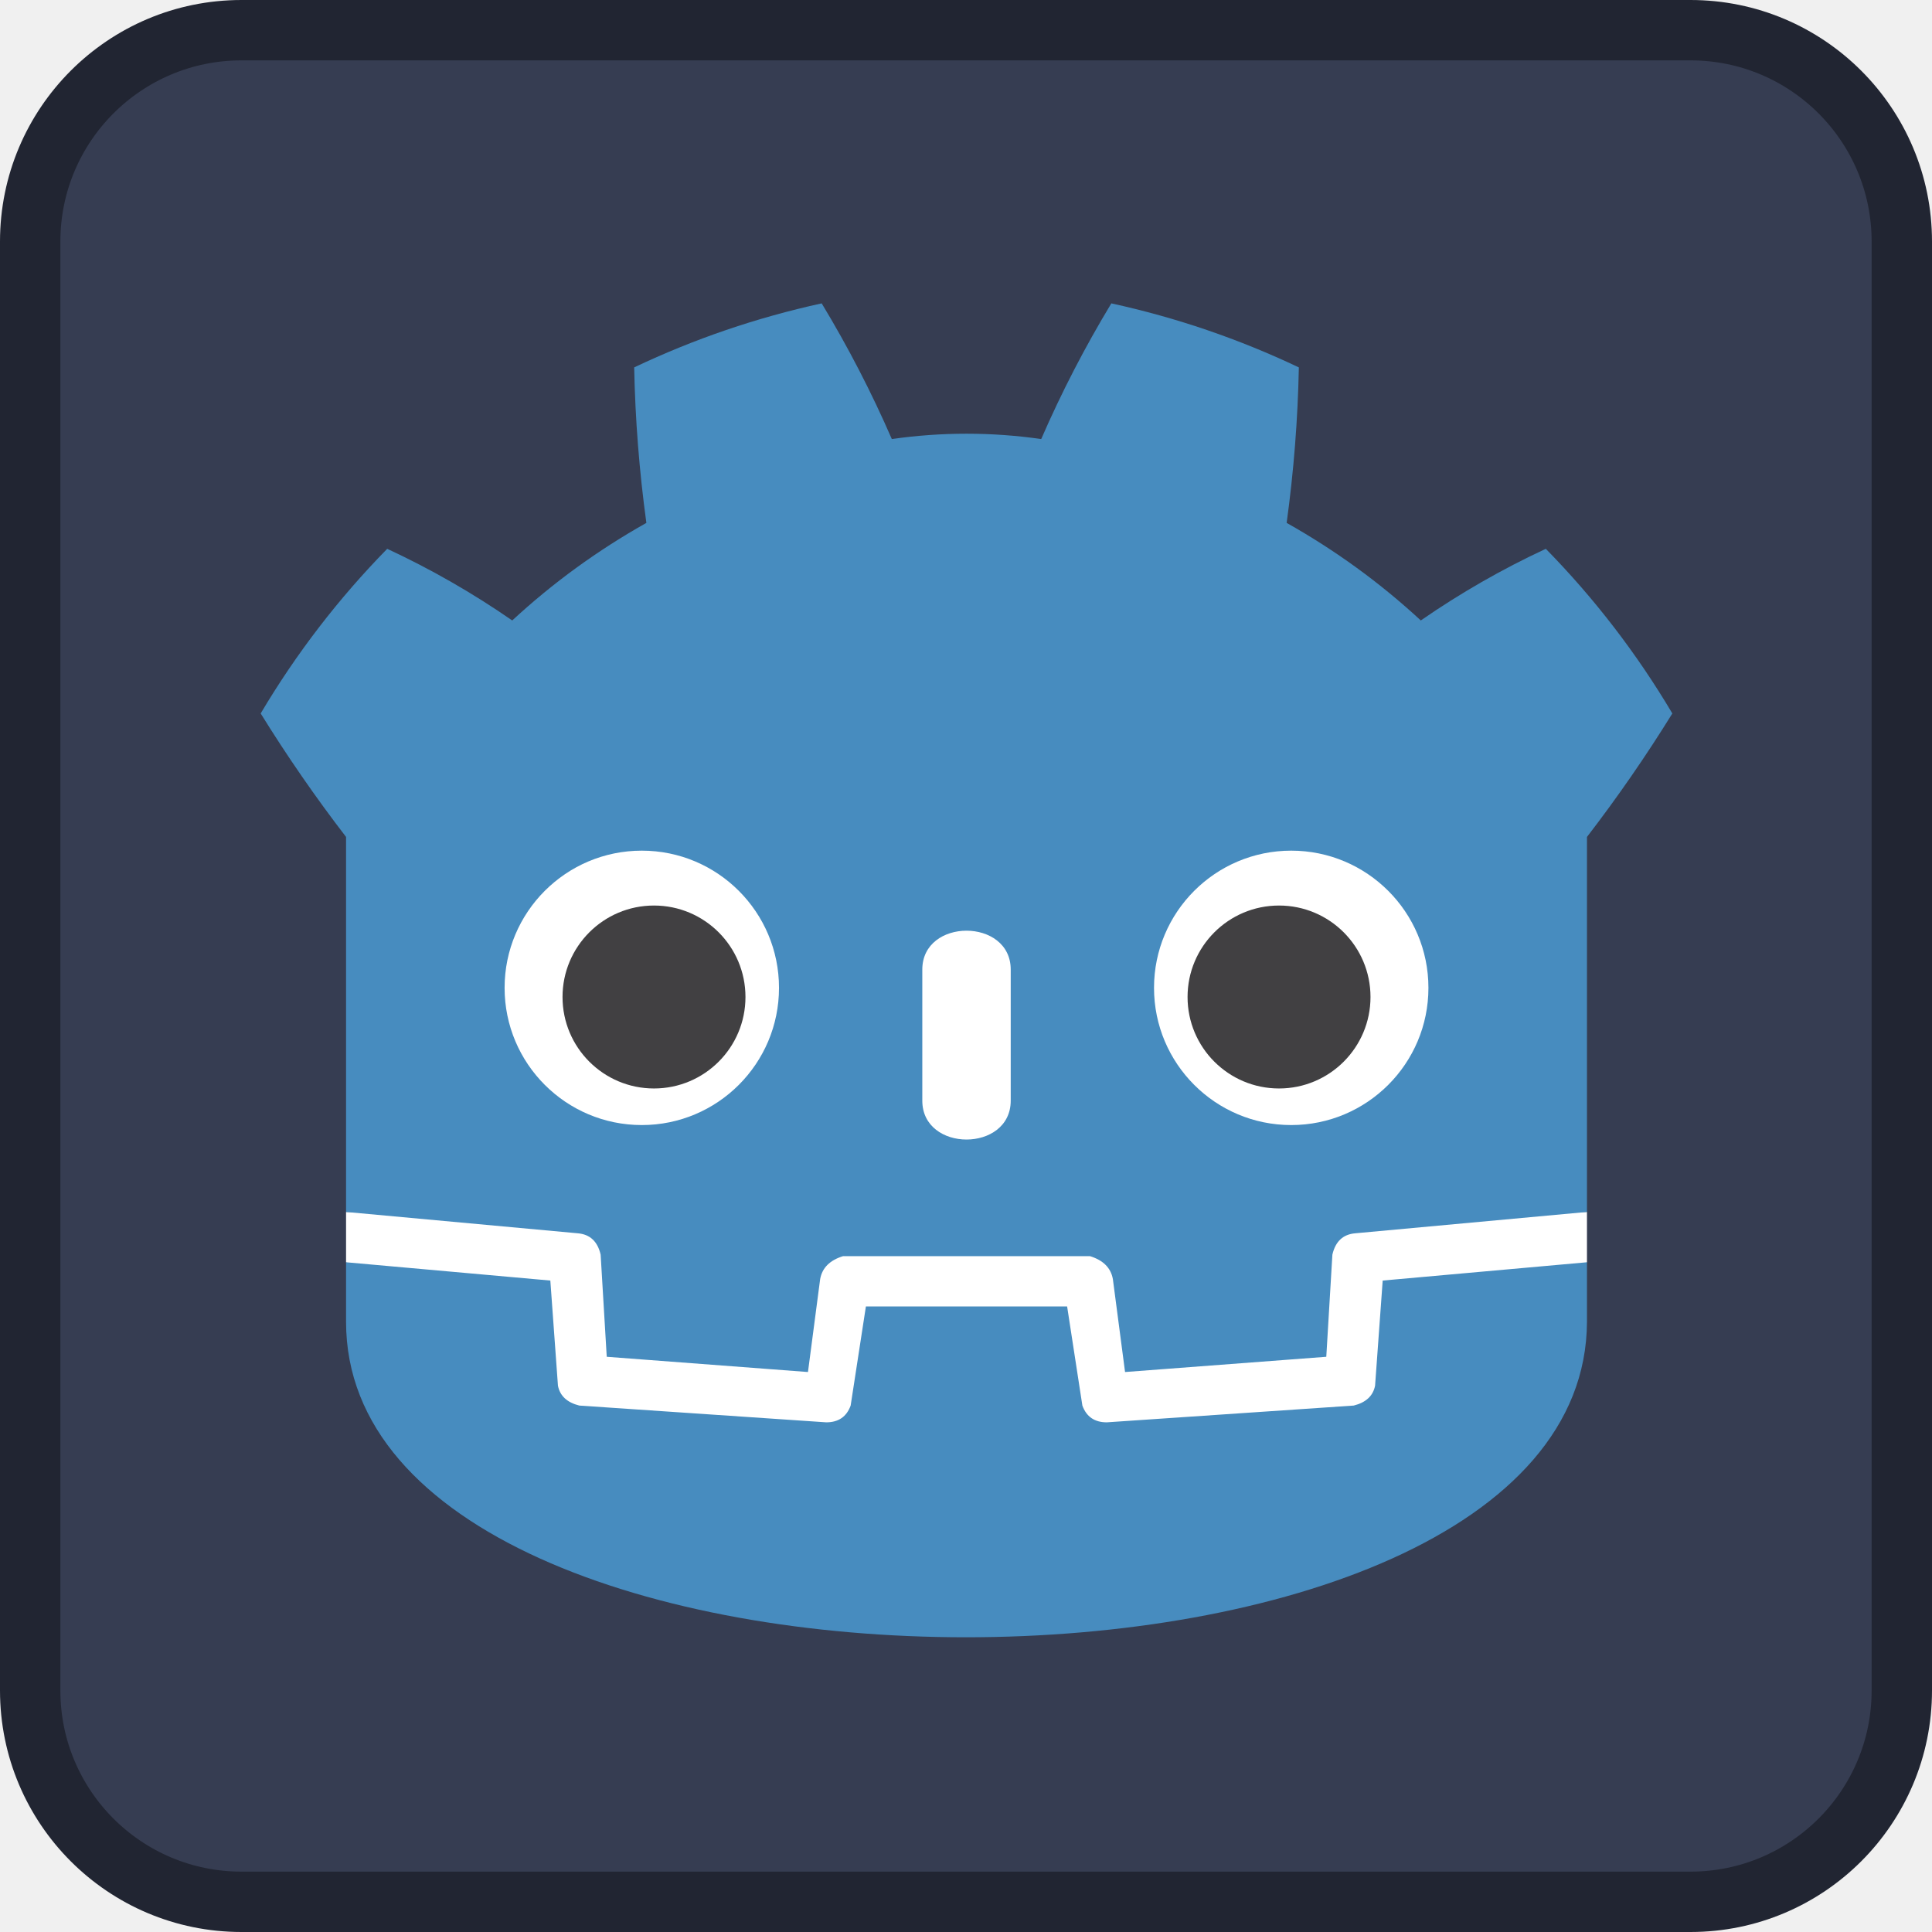
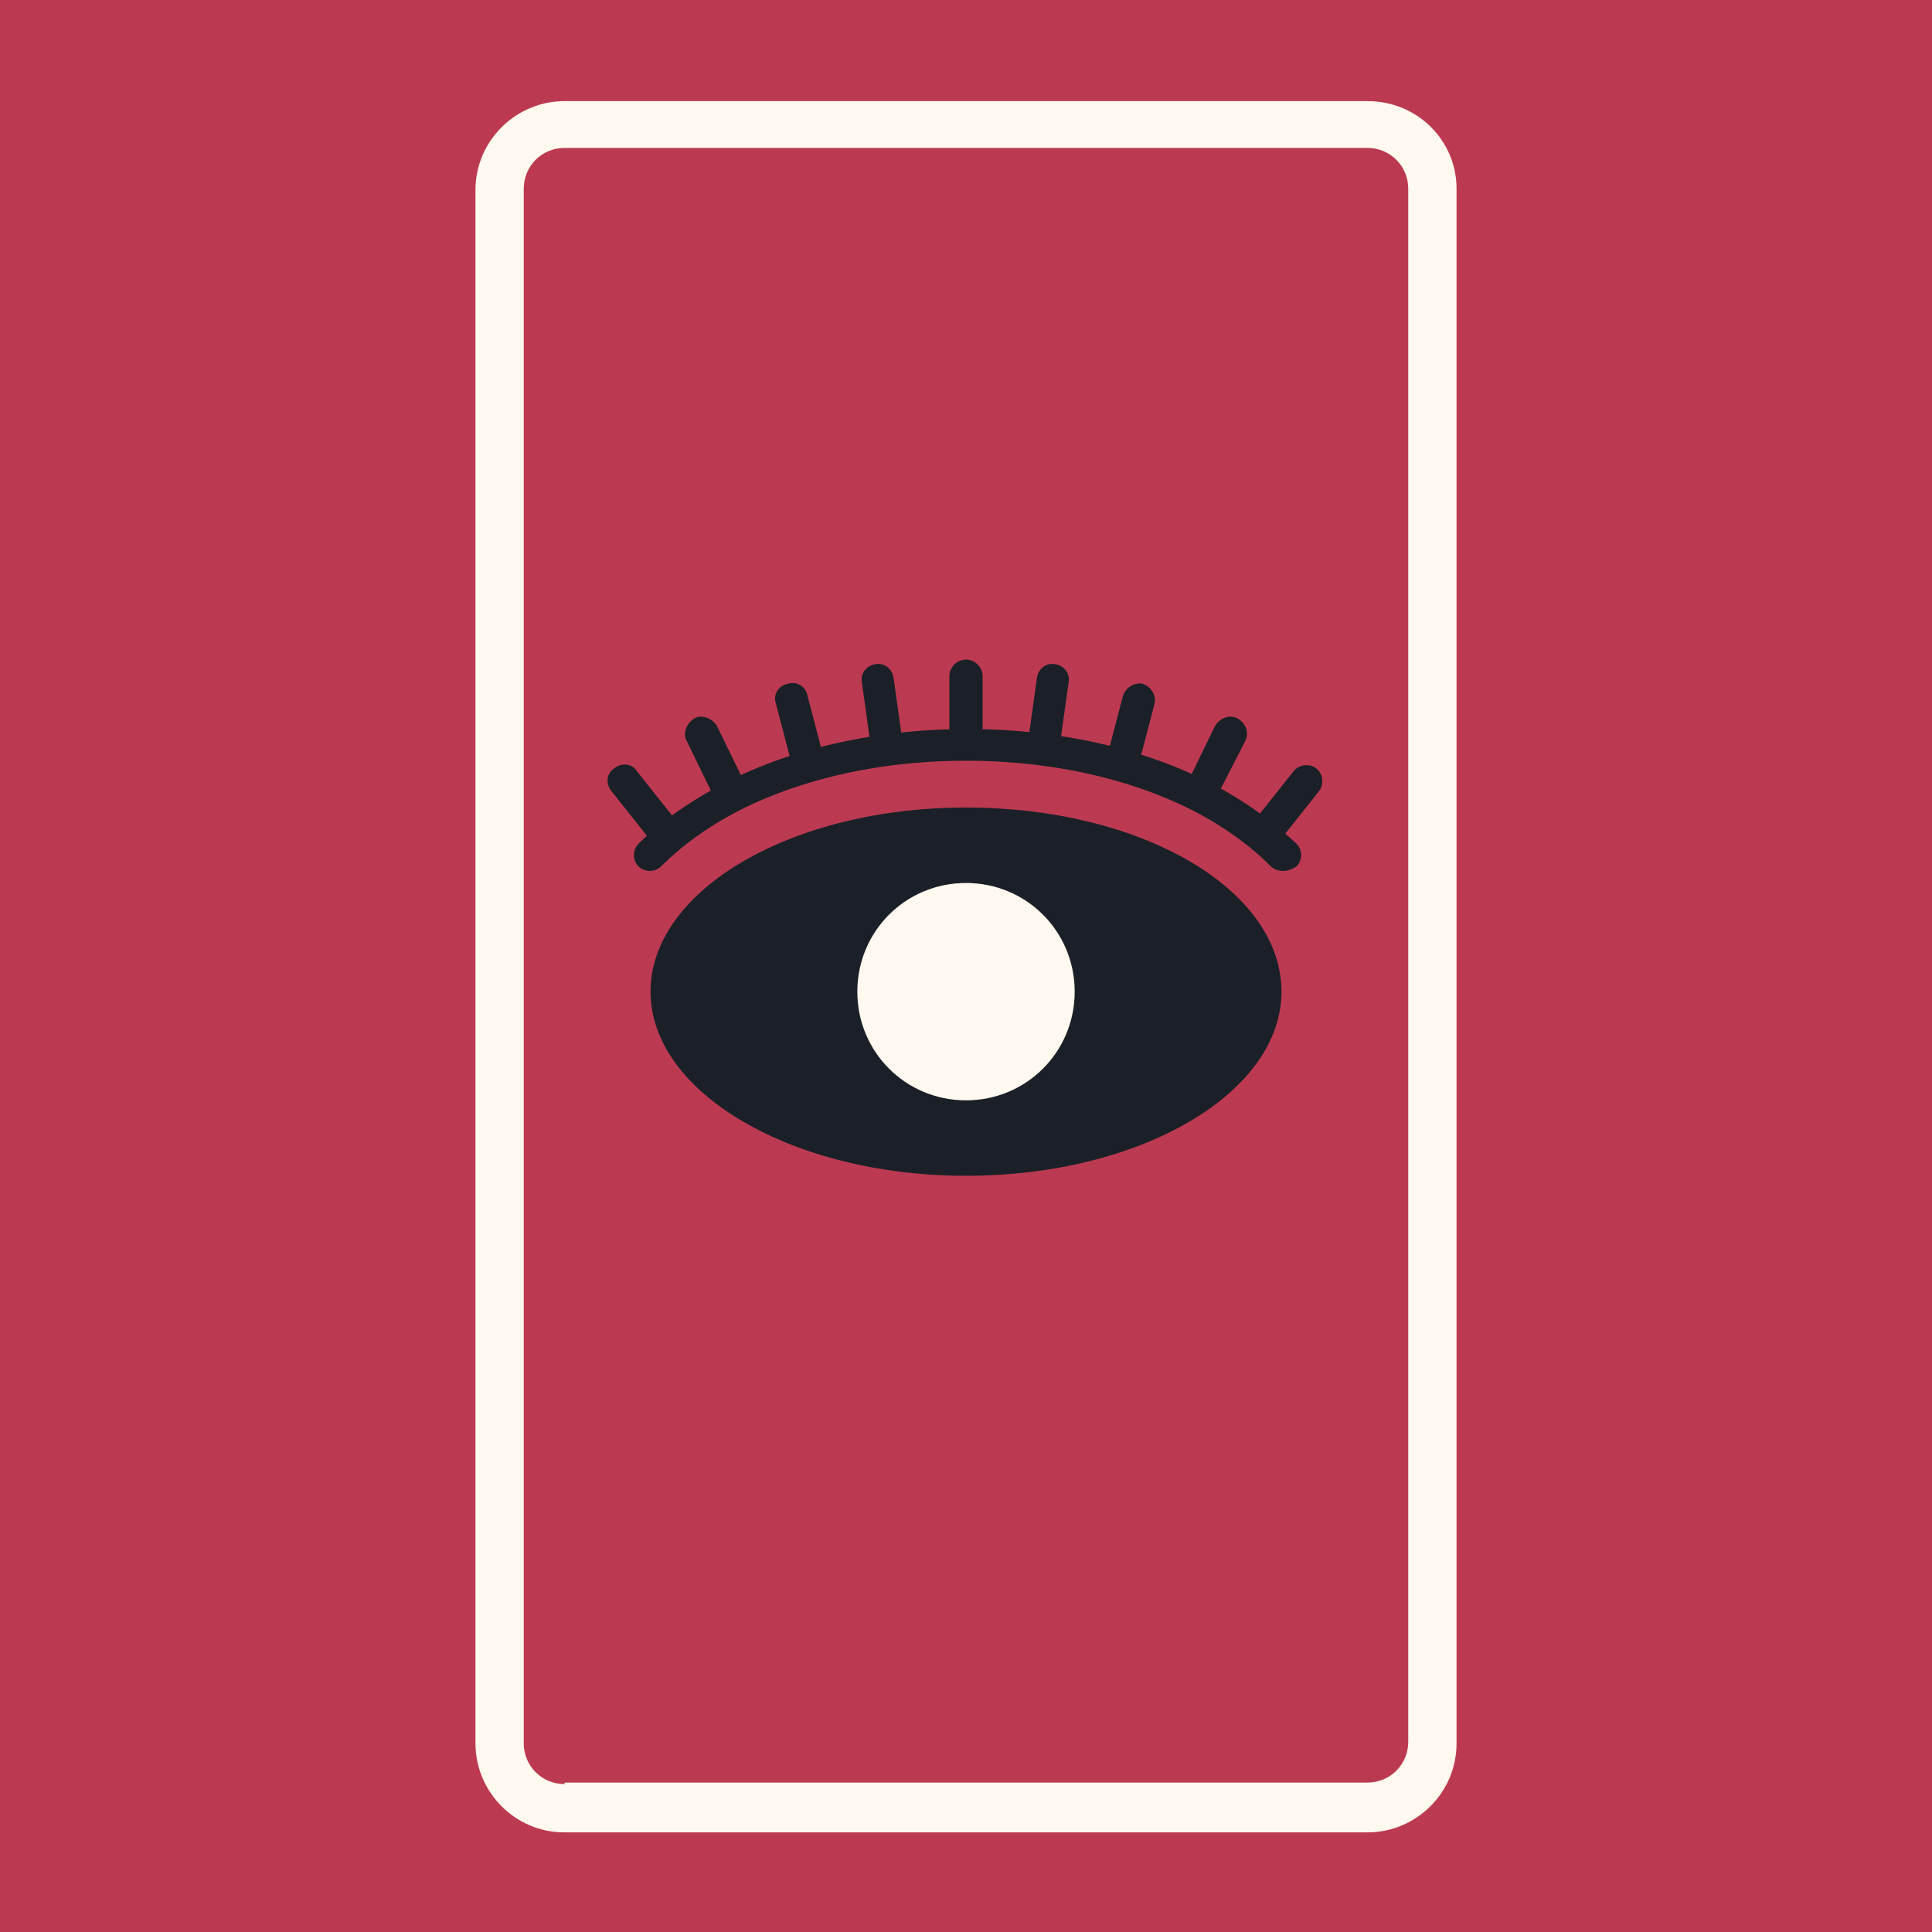
- <svg xmlns="http://www.w3.org/2000/svg" width="128" height="128">
-   <rect width="124" height="124" x="2" y="2" fill="#363d52" stroke="#212532" stroke-width="4" rx="14" />
-   <g fill="#fff" transform="translate(12.322 12.322)scale(.101)">
-     <path d="M105 673v33q407 354 814 0v-33z" />
-     <path fill="#478cbf" d="m105 673 152 14q12 1 15 14l4 67 132 10 8-61q2-11 15-15h162q13 4 15 15l8 61 132-10 4-67q3-13 15-14l152-14V427q30-39 56-81-35-59-83-108-43 20-82 47-40-37-88-64 7-51 8-102-59-28-123-42-26 43-46 89-49-7-98 0-20-46-46-89-64 14-123 42 1 51 8 102-48 27-88 64-39-27-82-47-48 49-83 108 26 42 56 81zm0 33v39c0 276 813 276 814 0v-39l-134 12-5 69q-2 10-14 13l-162 11q-12 0-16-11l-10-65H446l-10 65q-4 11-16 11l-162-11q-12-3-14-13l-5-69z" />
-     <path d="M483 600c0 34 58 34 58 0v-86c0-34-58-34-58 0z" />
-     <circle cx="725" cy="526" r="90" />
-     <circle cx="299" cy="526" r="90" />
-   </g>
-   <g fill="#414042" transform="translate(12.322 12.322)scale(.101)">
-     <circle cx="307" cy="532" r="60" />
-     <circle cx="717" cy="532" r="60" />
+ <svg xmlns="http://www.w3.org/2000/svg" version="1.1" id="Calque_1" x="0px" y="0px" viewBox="0 0 128 128" style="enable-background:new 0 0 128 128;" xml:space="preserve">
+   <style type="text/css">
+ 	.st0{fill:#BC3A51;}
+ 	.st1{fill:#FFF9EF;}
+ 	.st2{fill:#1B2028;}
+ </style>
+   <rect class="st0" width="128" height="128" />
+   <path class="st1" d="M90.6,6.7C90.6,6.7,90.6,6.7,90.6,6.7C90.6,6.7,90.6,6.7,90.6,6.7H37.4c0,0,0,0,0,0c0,0,0,0,0,0  c-3.2,0-5.9,2.6-5.9,5.9v59.3v11v6.4v11v15.2c0,3.2,2.6,5.9,5.9,5.9c0,0,0,0,0,0c0,0,0,0,0,0h53.2c0,0,0,0,0,0c0,0,0,0,0,0  c3.2,0,5.9-2.6,5.9-5.9V56.2v-11v-6.4v-11V12.5C96.5,9.3,93.9,6.7,90.6,6.7z" />
+   <path class="st0" d="M37.4,118.2c-1.5,0-2.7-1.2-2.7-2.7V12.5c0-1.5,1.2-2.7,2.7-2.7h53.2c1.5,0,2.7,1.2,2.7,2.7v102.9  c0,1.5-1.2,2.7-2.7,2.7h0H37.4z" />
+   <g>
+     <path class="st2" d="M64,53.5c-11.6,0-20.9,5.5-20.9,12.2c0,6.7,9.4,12.2,20.9,12.2c11.6,0,20.9-5.5,20.9-12.2   C84.9,58.9,75.6,53.5,64,53.5z" />
+     <g>
+       <path class="st1" d="M64,58.5c-4,0-7.2,3.2-7.2,7.2s3.2,7.2,7.2,7.2c4,0,7.2-3.2,7.2-7.2S68,58.5,64,58.5z" />
+     </g>
+     <g>
+       <path class="st2" d="M85,57.7c-0.3,0-0.6-0.1-0.8-0.3c-1.1-1.1-2.4-2.1-3.9-3c-4.4-2.6-10.2-4-16.3-4c-6.1,0-11.9,1.4-16.3,4    c-1.5,0.9-2.8,1.9-3.9,3c-0.4,0.4-1.1,0.4-1.5,0c-0.4-0.4-0.4-1.1,0-1.5c1.2-1.2,2.7-2.3,4.4-3.3c4.7-2.8,10.9-4.3,17.4-4.3    c6.5,0,12.7,1.5,17.4,4.3c1.7,1,3.1,2.1,4.4,3.3c0.4,0.4,0.4,1.1,0,1.5C85.6,57.6,85.3,57.7,85,57.7z" />
+     </g>
+     <g>
+       <path class="st2" d="M64,50.2c-0.6,0-1.1-0.5-1.1-1.1v-4.3c0-0.6,0.5-1.1,1.1-1.1s1.1,0.5,1.1,1.1v4.3    C65.1,49.7,64.6,50.2,64,50.2z" />
+     </g>
+     <g>
+       <path class="st2" d="M69.2,50.4c-0.1,0-0.1,0-0.2,0c-0.6-0.1-1-0.6-0.9-1.2l0.6-4.3c0.1-0.6,0.6-1,1.2-0.9c0.6,0.1,1,0.6,0.9,1.2    l-0.6,4.3C70.2,50.1,69.7,50.4,69.2,50.4z" />
+     </g>
+     <g>
+       <path class="st2" d="M74.4,51.6c-0.1,0-0.2,0-0.3,0c-0.6-0.2-0.9-0.8-0.8-1.3l1.1-4.2c0.2-0.6,0.8-0.9,1.3-0.8    c0.6,0.2,0.9,0.8,0.8,1.3l-1.1,4.2C75.3,51.3,74.8,51.6,74.4,51.6z" />
+     </g>
+     <g>
+       <path class="st2" d="M79.6,53.6c-0.2,0-0.3,0-0.5-0.1c-0.5-0.3-0.8-0.9-0.5-1.5l1.9-3.9c0.3-0.5,0.9-0.8,1.5-0.5    c0.5,0.3,0.8,0.9,0.5,1.5L80.5,53C80.3,53.4,80,53.6,79.6,53.6z" />
+     </g>
+     <g>
+       <path class="st2" d="M83.9,56.2c-0.2,0-0.5-0.1-0.7-0.2c-0.5-0.4-0.5-1.1-0.2-1.5l2.7-3.4c0.4-0.5,1.1-0.5,1.5-0.2    c0.5,0.4,0.5,1.1,0.2,1.5l-2.7,3.4C84.5,56.1,84.2,56.2,83.9,56.2z" />
+     </g>
+     <g>
+       <path class="st2" d="M58.8,50.4c-0.5,0-1-0.4-1.1-0.9l-0.6-4.3C57,44.6,57.4,44.1,58,44c0.6-0.1,1.1,0.3,1.2,0.9l0.6,4.3    c0.1,0.6-0.3,1.1-0.9,1.2C58.9,50.4,58.9,50.4,58.8,50.4z" />
+     </g>
+     <g>
+       <path class="st2" d="M53.6,51.6c-0.5,0-0.9-0.3-1.1-0.8l-1.1-4.2c-0.2-0.6,0.2-1.2,0.8-1.3c0.6-0.2,1.2,0.2,1.3,0.8l1.1,4.2    c0.2,0.6-0.2,1.2-0.8,1.3C53.8,51.6,53.7,51.6,53.6,51.6z" />
+     </g>
+     <g>
+       <path class="st2" d="M48.4,53.6c-0.4,0-0.8-0.2-1-0.6l-1.9-3.9c-0.3-0.5,0-1.2,0.5-1.5c0.5-0.3,1.2,0,1.5,0.5l1.9,3.9    c0.3,0.5,0,1.2-0.5,1.5C48.8,53.6,48.6,53.6,48.4,53.6z" />
+     </g>
+     <g>
+       <path class="st2" d="M44.1,56.2c-0.3,0-0.6-0.1-0.9-0.4l-2.7-3.4c-0.4-0.5-0.3-1.2,0.2-1.5c0.5-0.4,1.2-0.3,1.5,0.2l2.7,3.4    c0.4,0.5,0.3,1.2-0.2,1.5C44.6,56.2,44.4,56.2,44.1,56.2z" />
+     </g>
  </g>
</svg>
